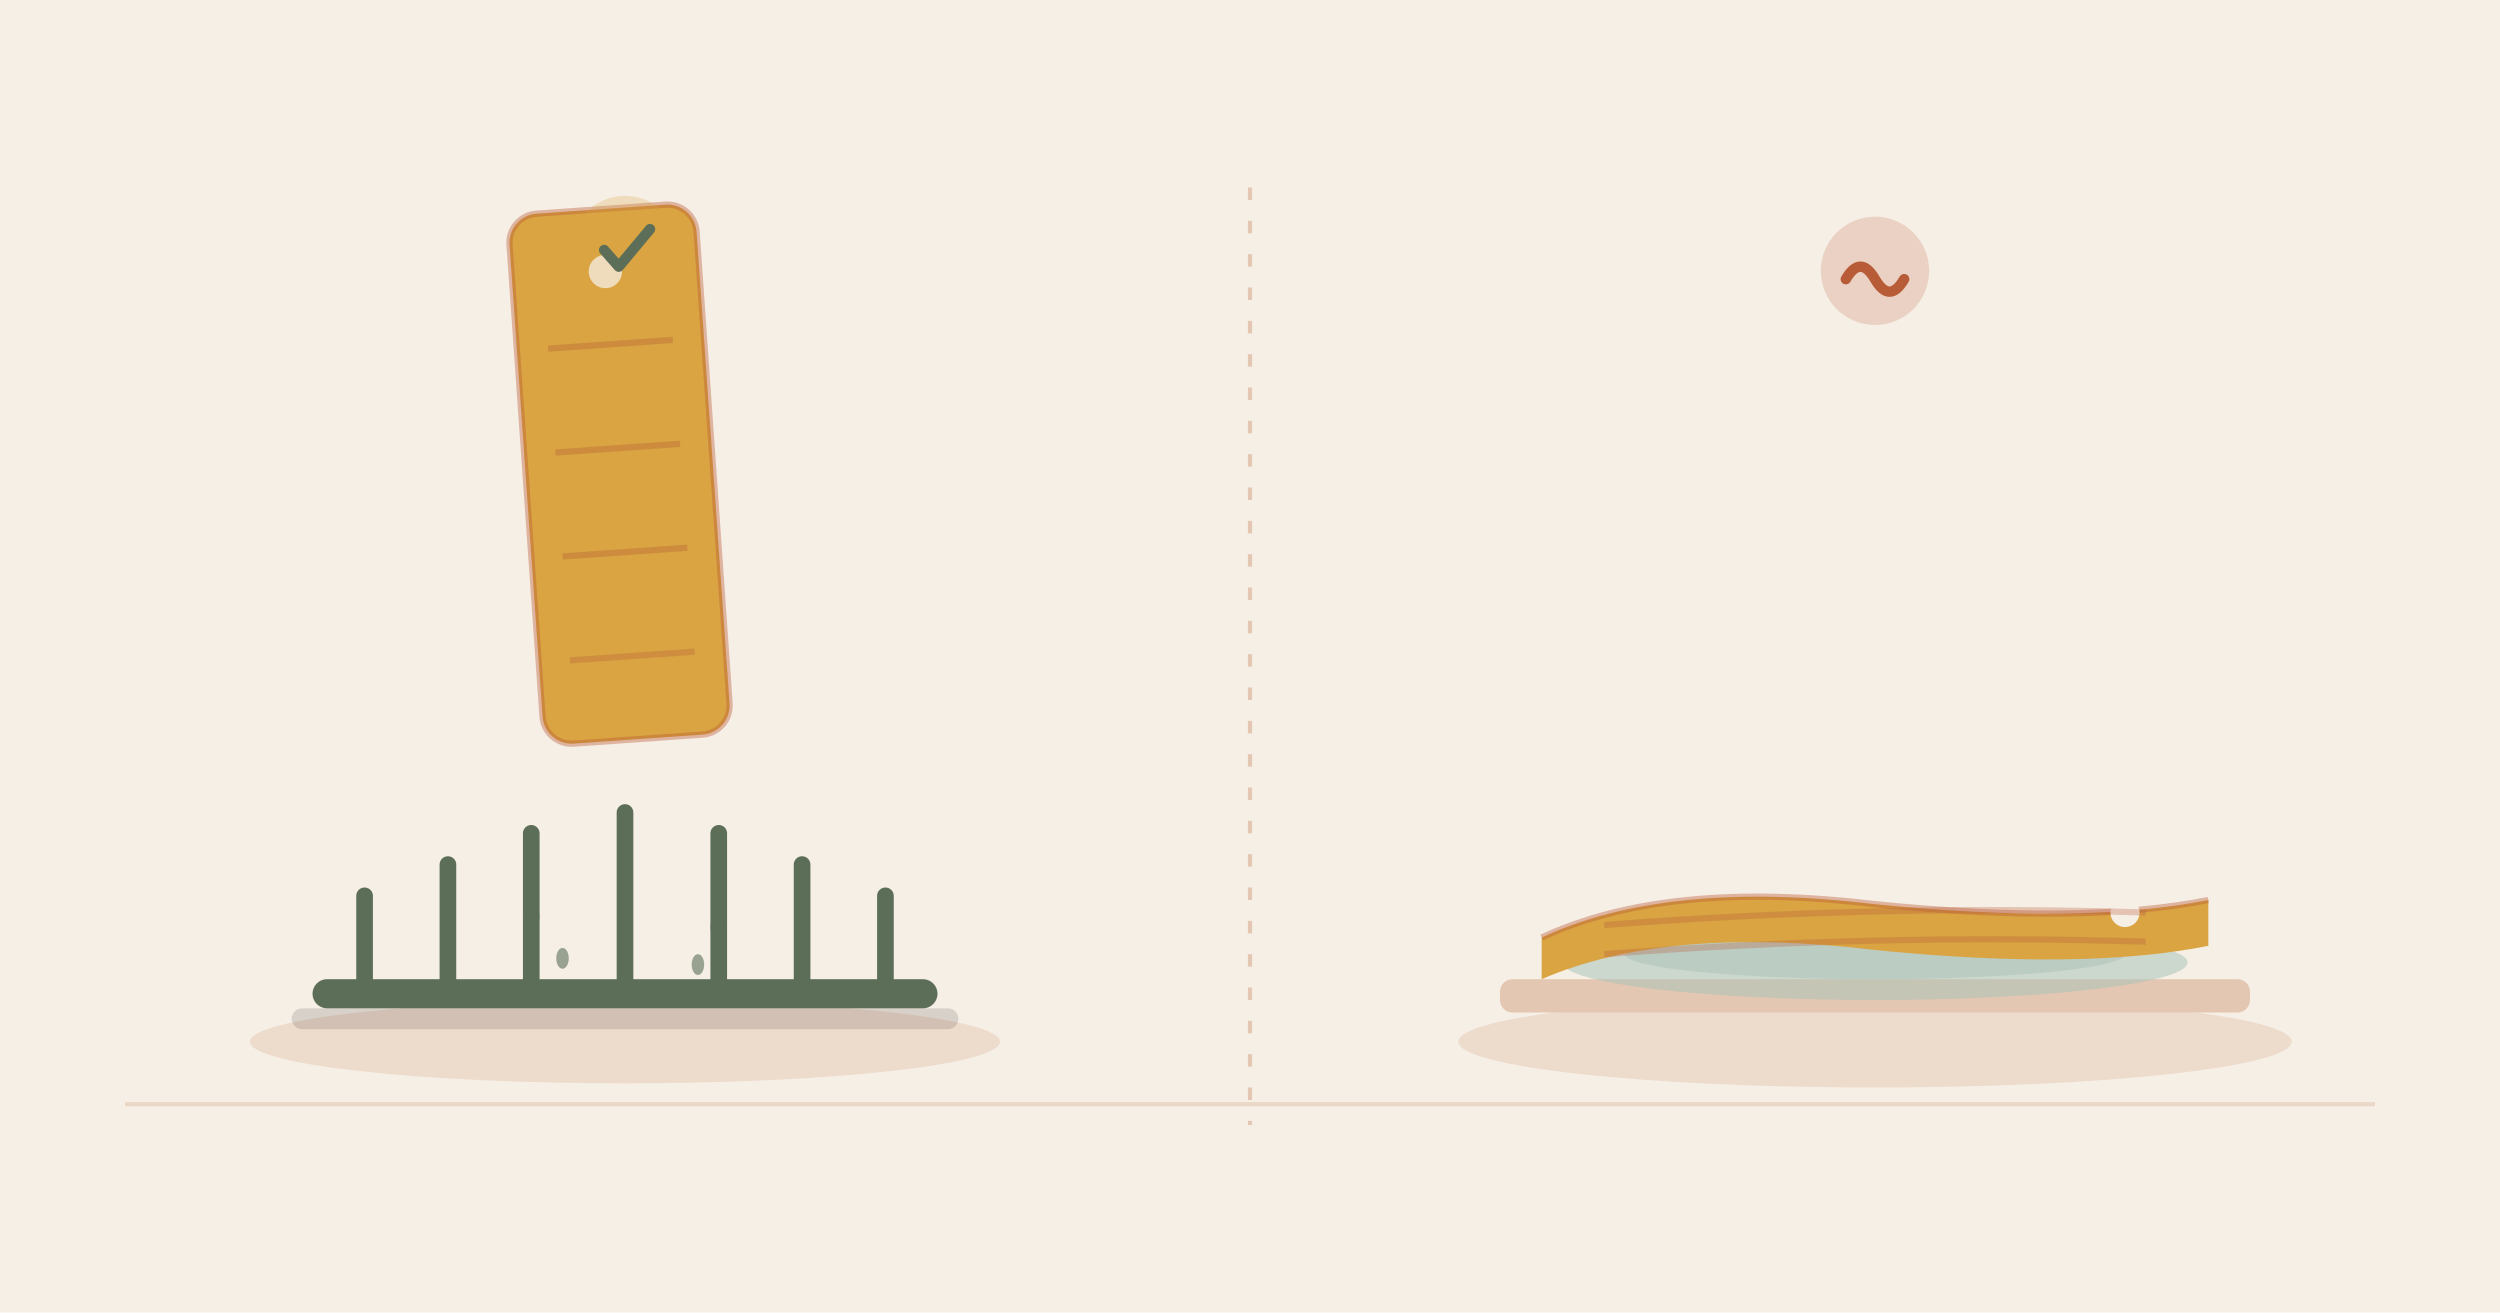
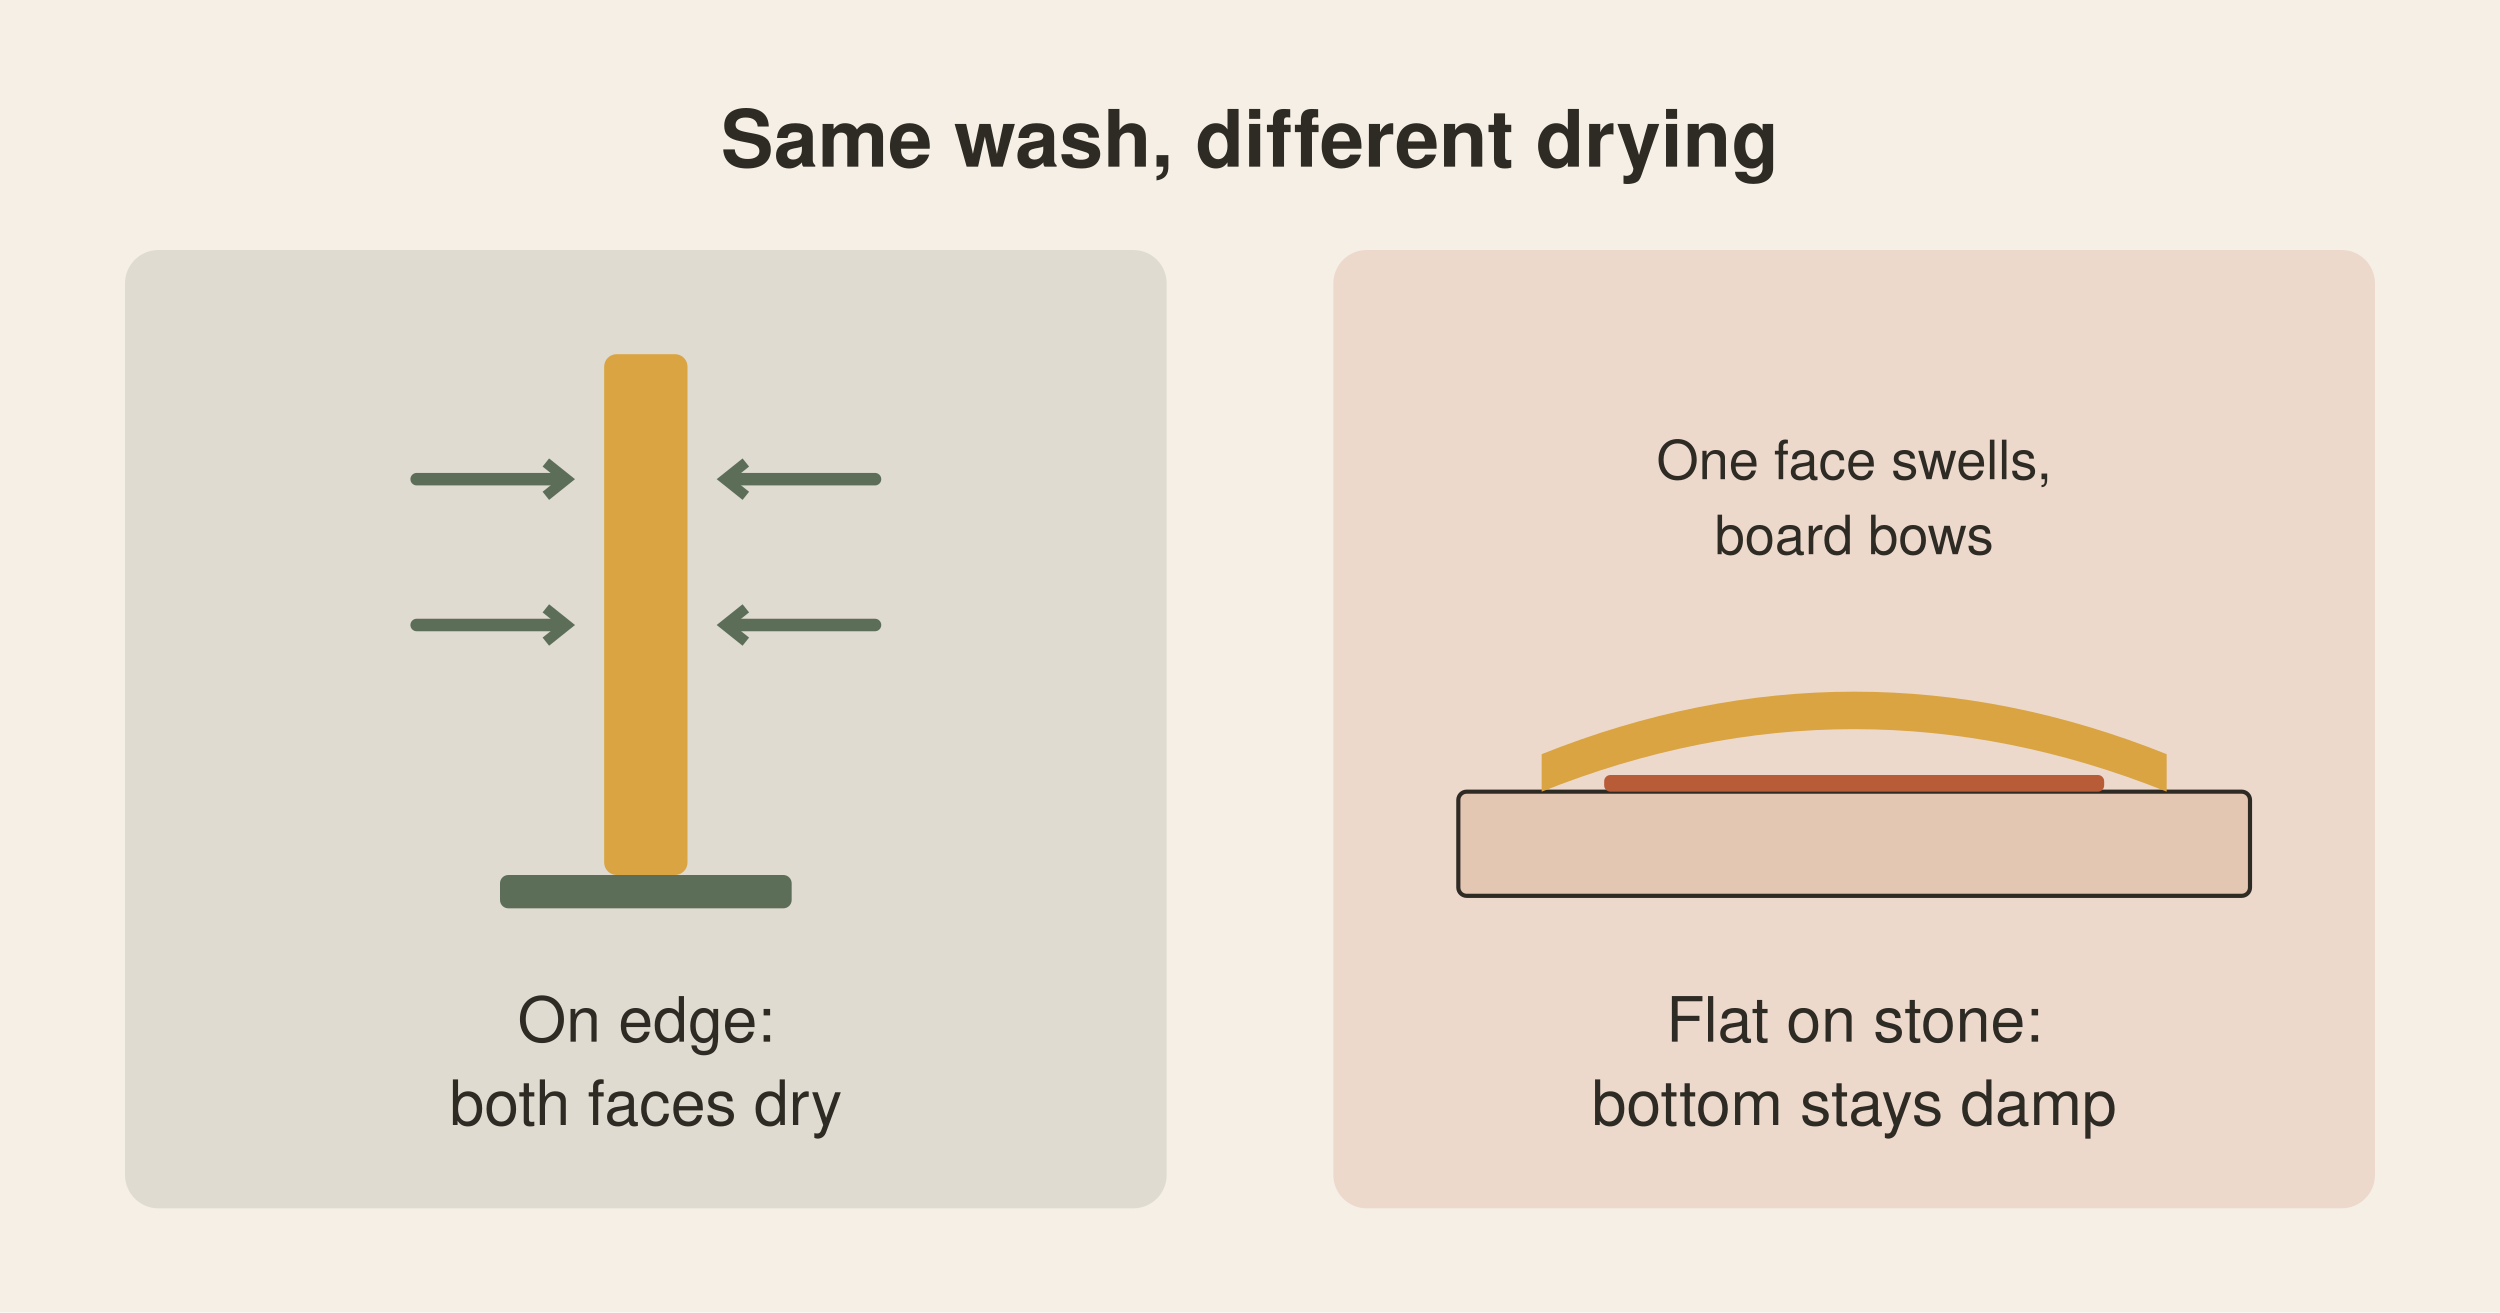
<svg xmlns="http://www.w3.org/2000/svg" viewBox="0 0 1200 630">
  <rect width="1200" height="630" fill="#F6EFE6" />
-   <line x1="600" y1="90" x2="600" y2="540" stroke="#E4C7B2" stroke-width="2" stroke-dasharray="6 10" />
-   <g>
-     <ellipse cx="300" cy="500" rx="180" ry="20" fill="#E4C7B2" opacity="0.5" />
-     <rect x="150" y="470" width="300" height="14" rx="7" fill="#5C6E58" />
-     <g stroke="#5C6E58" stroke-width="8" stroke-linecap="round">
-       <line x1="175" y1="470" x2="175" y2="430" />
-       <line x1="215" y1="470" x2="215" y2="415" />
-       <line x1="255" y1="470" x2="255" y2="400" />
-       <line x1="300" y1="470" x2="300" y2="390" />
-       <line x1="345" y1="470" x2="345" y2="400" />
-       <line x1="385" y1="470" x2="385" y2="415" />
-       <line x1="425" y1="470" x2="425" y2="430" />
-     </g>
-     <rect x="140" y="484" width="320" height="10" rx="5" fill="#2E2A24" opacity="0.15" />
-     <g transform="translate(300,265) rotate(-4)">
-       <rect x="-45" y="-165" width="90" height="255" rx="14" fill="#D9A441" />
-       <rect x="-45" y="-165" width="90" height="255" rx="14" fill="none" stroke="#B85C38" stroke-width="3" opacity="0.4" />
-       <circle cx="0" cy="-135" r="8" fill="#F6EFE6" />
-       <line x1="-30" y1="-100" x2="30" y2="-100" stroke="#B85C38" stroke-width="3" opacity="0.35" />
-       <line x1="-30" y1="-50" x2="30" y2="-50" stroke="#B85C38" stroke-width="3" opacity="0.35" />
-       <line x1="-30" y1="0" x2="30" y2="0" stroke="#B85C38" stroke-width="3" opacity="0.35" />
-       <line x1="-30" y1="50" x2="30" y2="50" stroke="#B85C38" stroke-width="3" opacity="0.3" />
-     </g>
-     <g fill="#5C6E58" opacity="0.6">
-       <ellipse cx="255" cy="440" rx="4" ry="6" />
-       <ellipse cx="345" cy="445" rx="4" ry="6" />
-       <ellipse cx="270" cy="460" rx="3" ry="5" />
-       <ellipse cx="335" cy="463" rx="3" ry="5" />
-     </g>
-     <g transform="translate(300,120)">
-       <circle r="26" fill="#D9A441" opacity="0.25" />
-       <path d="M-10,0 L-3,8 L12,-10" stroke="#5C6E58" stroke-width="5" fill="none" stroke-linecap="round" stroke-linejoin="round" />
-     </g>
+   <text x="600" y="80" font-family="Helvetica, Arial, sans-serif" font-size="38" font-weight="bold" fill="#2E2A24" text-anchor="middle">Same wash, different drying</text>
+   <rect x="60" y="120" width="500" height="460" rx="16" fill="#5C6E58" opacity="0.15" />
+   <rect x="640" y="120" width="500" height="460" rx="16" fill="#B85C38" opacity="0.15" />
+   <rect x="290" y="170" width="40" height="250" rx="6" fill="#D9A441" />
+   <rect x="240" y="420" width="140" height="16" rx="4" fill="#5C6E58" />
+   <path d="M200 230 L270 230 M200 300 L270 300 M350 230 L420 230 M350 300 L420 300" stroke="#5C6E58" stroke-width="6" stroke-linecap="round" />
+   <path d="M262 222 L272 230 L262 238 M262 292 L272 300 L262 308 M358 222 L348 230 L358 238 M358 292 L348 300 L358 308" stroke="#5C6E58" stroke-width="5" fill="none" />
+   <rect x="700" y="380" width="380" height="50" rx="4" fill="#E4C7B2" stroke="#2E2A24" stroke-width="2" />
+   <path d="M740 380 Q890 320 1040 380 L1040 362 Q890 302 740 362 Z" fill="#D9A441" />
+   <rect x="770" y="372" width="240" height="8" rx="3" fill="#B85C38" />
+   <g font-family="Helvetica, Arial, sans-serif" fill="#2E2A24" text-anchor="middle">
+     <text x="310" y="500" font-size="30">On edge:</text>
+     <text x="310" y="540" font-size="30">both faces dry</text>
+     <text x="890" y="500" font-size="30">Flat on stone:</text>
+     <text x="890" y="540" font-size="30">bottom stays damp</text>
+     <text x="890" y="230" font-size="26">One face swells,</text>
+     <text x="890" y="266" font-size="26">board bows</text>
  </g>
-   <g>
-     <ellipse cx="900" cy="500" rx="200" ry="22" fill="#E4C7B2" opacity="0.5" />
-     <rect x="720" y="470" width="360" height="16" rx="6" fill="#E4C7B2" />
-     <ellipse cx="900" cy="462" rx="150" ry="18" fill="#A9C2B8" opacity="0.55" />
-     <ellipse cx="900" cy="458" rx="120" ry="12" fill="#A9C2B8" opacity="0.5" />
-     <g transform="translate(900,440)">
-       <path d="M-160,10                 Q -100,-18 0,-6                 Q 100,4 160,-8                 L 160,14                 Q 100,26 0,16                 Q -100,4 -160,30                 Z" fill="#D9A441" />
-       <path d="M-160,10                 Q -100,-18 0,-6                 Q 100,4 160,-8" fill="none" stroke="#B85C38" stroke-width="3" opacity="0.4" />
-       <circle cx="120" cy="-2" r="7" fill="#F6EFE6" />
-       <path d="M-130,4 Q0,-6 130,-2" stroke="#B85C38" stroke-width="3" fill="none" opacity="0.3" />
-       <path d="M-130,18 Q0,8 130,12" stroke="#B85C38" stroke-width="3" fill="none" opacity="0.3" />
-     </g>
-     <g transform="translate(900,130)">
-       <circle r="26" fill="#B85C38" opacity="0.2" />
-       <path d="M-14,4 Q-7,-8 0,4 Q7,16 14,4" stroke="#B85C38" stroke-width="5" fill="none" stroke-linecap="round" />
-     </g>
-   </g>
-   <line x1="60" y1="530" x2="1140" y2="530" stroke="#E4C7B2" stroke-width="2" opacity="0.6" />
</svg>
